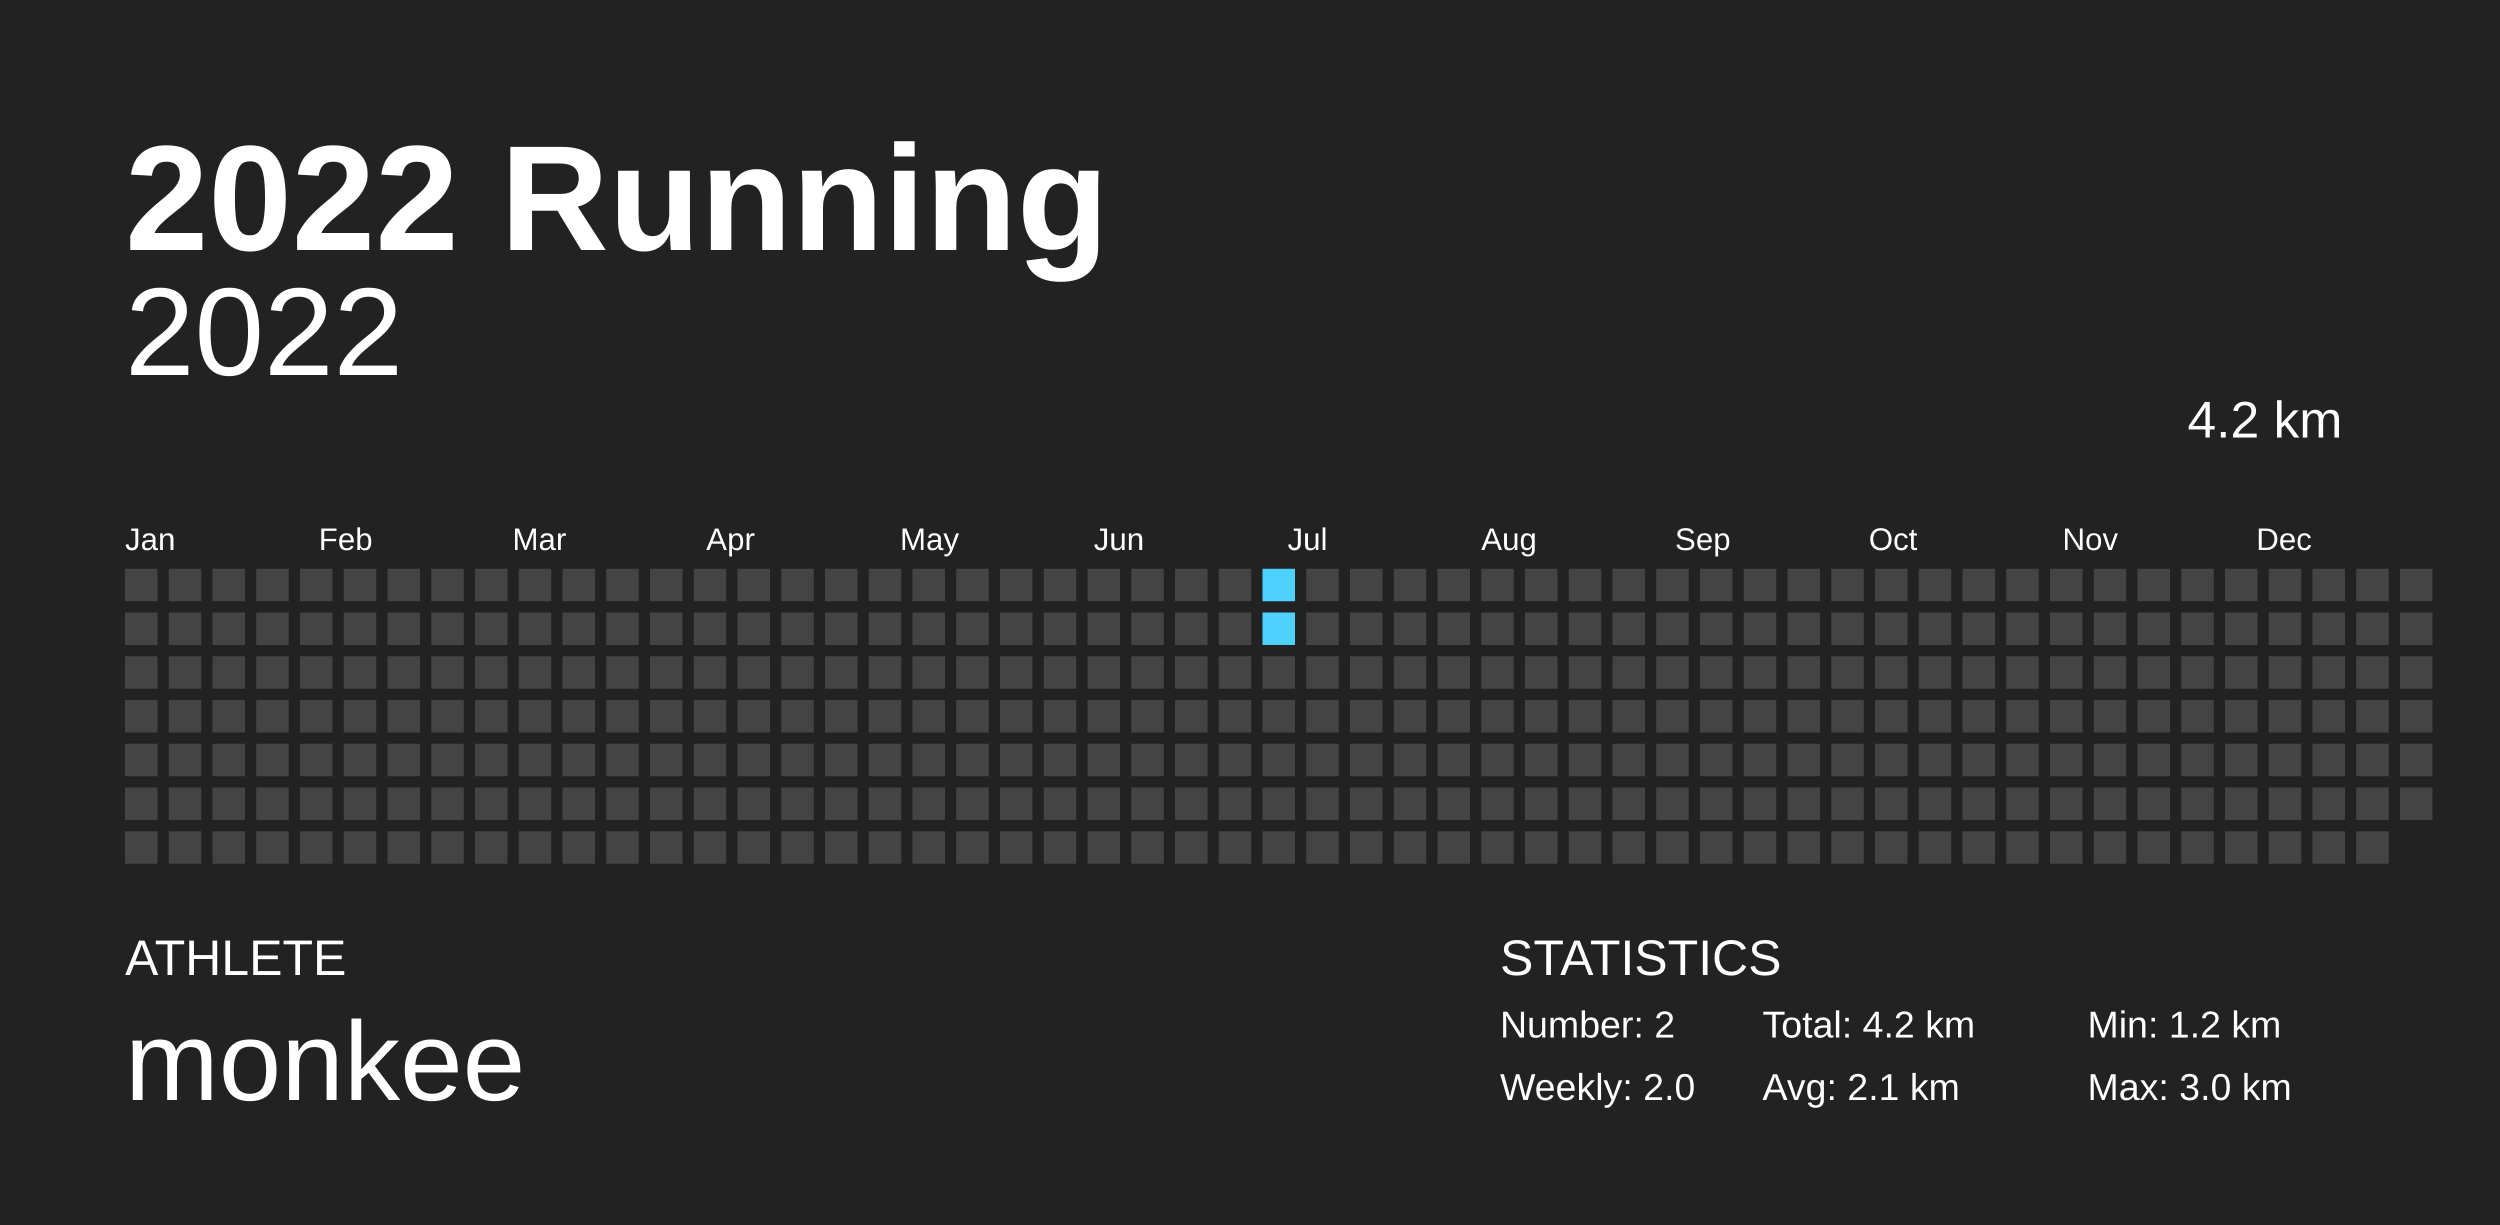
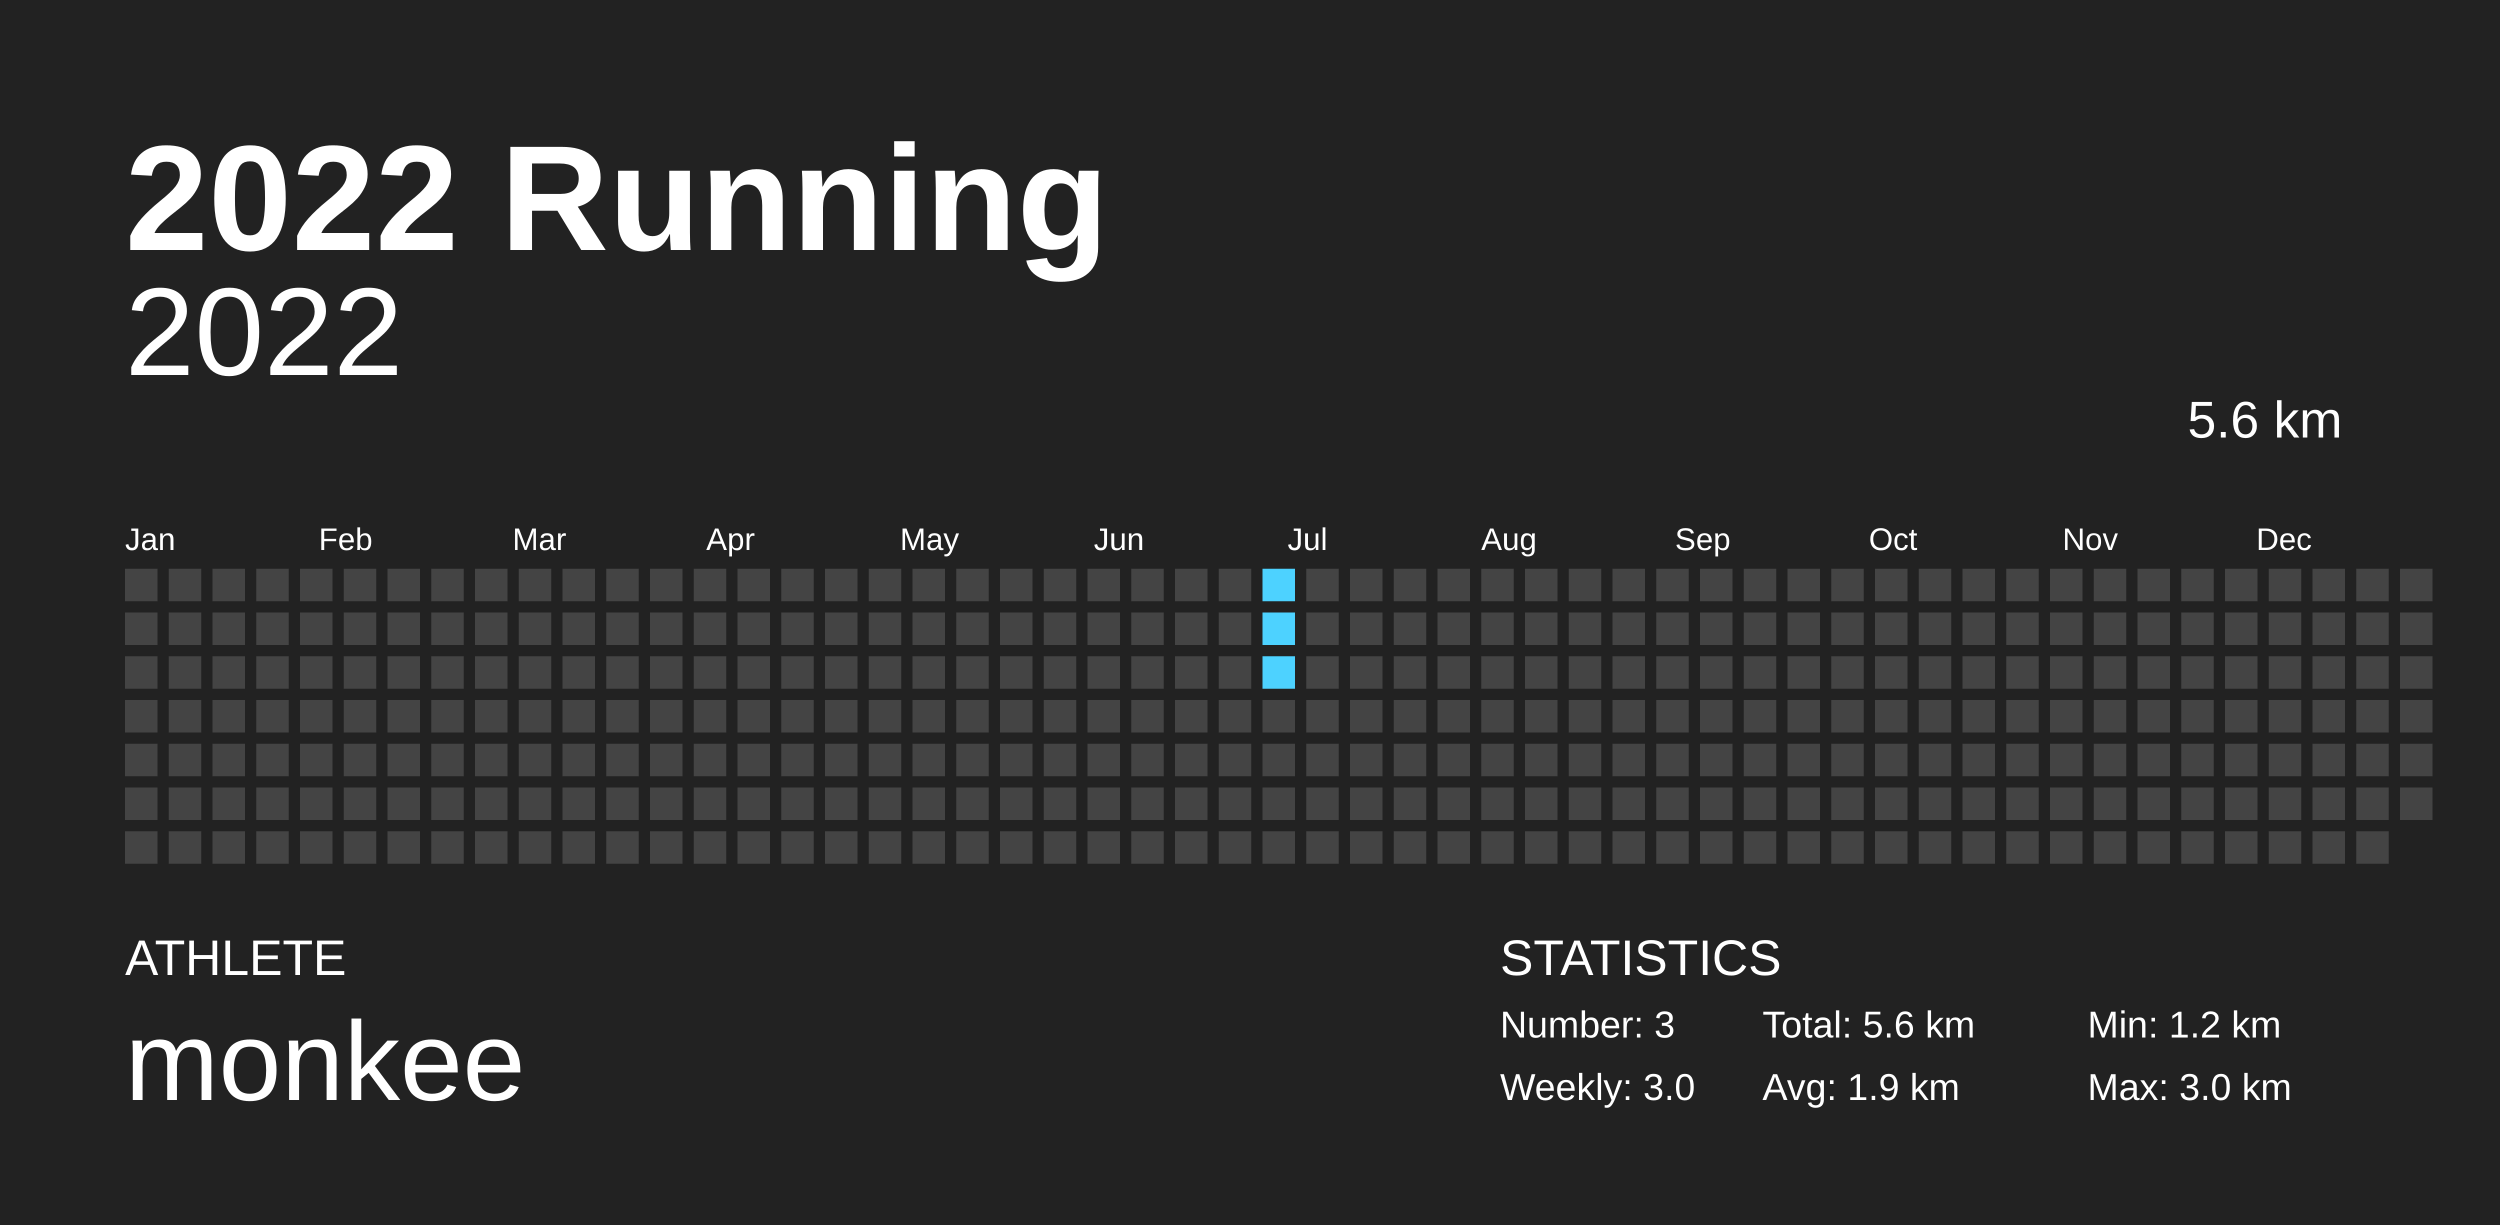
<svg xmlns="http://www.w3.org/2000/svg" baseProfile="full" height="98mm" version="1.1" viewBox="0,0,200,98" width="200mm">
  <defs />
  <rect fill="#222222" height="98" width="200" x="0" y="0" />
  <text fill="#FFFFFF" style="font-size:12px; font-family:Arial; font-weight:bold;" x="10" y="20">2022 Running</text>
  <text fill="#FFFFFF" style="font-size:4px; font-family:Arial" x="10" y="78">ATHLETE</text>
  <text fill="#FFFFFF" style="font-size:9px; font-family:Arial" x="10" y="88">monkee</text>
  <text fill="#FFFFFF" style="font-size:4px; font-family:Arial" x="120" y="78">STATISTICS</text>
-   <text fill="#FFFFFF" style="font-size:3px; font-family:Arial" x="120" y="83">Number: 2</text>
-   <text fill="#FFFFFF" style="font-size:3px; font-family:Arial" x="120" y="88">Weekly: 2.0</text>
-   <text fill="#FFFFFF" style="font-size:3px; font-family:Arial" x="141" y="83">Total: 4.2 km</text>
-   <text fill="#FFFFFF" style="font-size:3px; font-family:Arial" x="141" y="88">Avg: 2.1 km</text>
+   <text fill="#FFFFFF" style="font-size:3px; font-family:Arial" x="120" y="83">Number: 3</text>
+   <text fill="#FFFFFF" style="font-size:3px; font-family:Arial" x="120" y="88">Weekly: 3.0</text>
+   <text fill="#FFFFFF" style="font-size:3px; font-family:Arial" x="141" y="83">Total: 5.6 km</text>
+   <text fill="#FFFFFF" style="font-size:3px; font-family:Arial" x="141" y="88">Avg: 1.9 km</text>
  <text fill="#FFFFFF" style="font-size:3px; font-family:Arial" x="167" y="83">Min: 1.2 km</text>
  <text fill="#FFFFFF" style="font-size:3px; font-family:Arial" x="167" y="88">Max: 3.0 km</text>
  <text alignment-baseline="hanging" fill="#FFFFFF" style="font-size:10.0px; font-family:Arial;" x="10" y="30">2022</text>
-   <text alignment-baseline="hanging" fill="#FFFFFF" style="font-size:4.125px; font-family:Arial;" x="175" y="35">4.2 km</text>
+   <text alignment-baseline="hanging" fill="#FFFFFF" style="font-size:4.125px; font-family:Arial;" x="175" y="35">5.6 km</text>
  <text fill="#FFFFFF" style="font-size:2.5px; font-family:Arial" x="10.0" y="44">Jan</text>
  <text fill="#FFFFFF" style="font-size:2.5px; font-family:Arial" x="25.5" y="44">Feb</text>
  <text fill="#FFFFFF" style="font-size:2.5px; font-family:Arial" x="41.0" y="44">Mar</text>
  <text fill="#FFFFFF" style="font-size:2.5px; font-family:Arial" x="56.5" y="44">Apr</text>
  <text fill="#FFFFFF" style="font-size:2.5px; font-family:Arial" x="72.0" y="44">May</text>
  <text fill="#FFFFFF" style="font-size:2.5px; font-family:Arial" x="87.5" y="44">Jun</text>
  <text fill="#FFFFFF" style="font-size:2.5px; font-family:Arial" x="103.0" y="44">Jul</text>
  <text fill="#FFFFFF" style="font-size:2.5px; font-family:Arial" x="118.5" y="44">Aug</text>
  <text fill="#FFFFFF" style="font-size:2.5px; font-family:Arial" x="134.0" y="44">Sep</text>
  <text fill="#FFFFFF" style="font-size:2.5px; font-family:Arial" x="149.5" y="44">Oct</text>
  <text fill="#FFFFFF" style="font-size:2.5px; font-family:Arial" x="165.0" y="44">Nov</text>
  <text fill="#FFFFFF" style="font-size:2.5px; font-family:Arial" x="180.5" y="44">Dec</text>
  <rect fill="#444444" height="2.6" width="2.6" x="10.0" y="45.5" />
  <rect fill="#444444" height="2.6" width="2.6" x="10.0" y="49.0" />
  <rect fill="#444444" height="2.6" width="2.6" x="10.0" y="52.5" />
  <rect fill="#444444" height="2.6" width="2.6" x="10.0" y="56.0" />
  <rect fill="#444444" height="2.6" width="2.6" x="10.0" y="59.5" />
  <rect fill="#444444" height="2.6" width="2.6" x="10.0" y="63.0" />
  <rect fill="#444444" height="2.6" width="2.6" x="10.0" y="66.5" />
  <rect fill="#444444" height="2.6" width="2.6" x="13.5" y="45.5" />
  <rect fill="#444444" height="2.6" width="2.6" x="13.5" y="49.0" />
  <rect fill="#444444" height="2.6" width="2.6" x="13.5" y="52.5" />
  <rect fill="#444444" height="2.6" width="2.6" x="13.5" y="56.0" />
  <rect fill="#444444" height="2.6" width="2.6" x="13.5" y="59.5" />
  <rect fill="#444444" height="2.6" width="2.6" x="13.5" y="63.0" />
  <rect fill="#444444" height="2.6" width="2.6" x="13.5" y="66.5" />
  <rect fill="#444444" height="2.6" width="2.6" x="17.0" y="45.5" />
  <rect fill="#444444" height="2.6" width="2.6" x="17.0" y="49.0" />
  <rect fill="#444444" height="2.6" width="2.6" x="17.0" y="52.5" />
  <rect fill="#444444" height="2.6" width="2.6" x="17.0" y="56.0" />
  <rect fill="#444444" height="2.6" width="2.6" x="17.0" y="59.5" />
  <rect fill="#444444" height="2.6" width="2.6" x="17.0" y="63.0" />
  <rect fill="#444444" height="2.6" width="2.6" x="17.0" y="66.5" />
  <rect fill="#444444" height="2.6" width="2.6" x="20.5" y="45.5" />
  <rect fill="#444444" height="2.6" width="2.6" x="20.5" y="49.0" />
  <rect fill="#444444" height="2.6" width="2.6" x="20.5" y="52.5" />
  <rect fill="#444444" height="2.6" width="2.6" x="20.5" y="56.0" />
  <rect fill="#444444" height="2.6" width="2.6" x="20.5" y="59.5" />
  <rect fill="#444444" height="2.6" width="2.6" x="20.5" y="63.0" />
  <rect fill="#444444" height="2.6" width="2.6" x="20.5" y="66.5" />
  <rect fill="#444444" height="2.6" width="2.6" x="24.0" y="45.5" />
  <rect fill="#444444" height="2.6" width="2.6" x="24.0" y="49.0" />
  <rect fill="#444444" height="2.6" width="2.6" x="24.0" y="52.5" />
  <rect fill="#444444" height="2.6" width="2.6" x="24.0" y="56.0" />
  <rect fill="#444444" height="2.6" width="2.6" x="24.0" y="59.5" />
  <rect fill="#444444" height="2.6" width="2.6" x="24.0" y="63.0" />
  <rect fill="#444444" height="2.6" width="2.6" x="24.0" y="66.5" />
  <rect fill="#444444" height="2.6" width="2.6" x="27.5" y="45.5" />
  <rect fill="#444444" height="2.6" width="2.6" x="27.5" y="49.0" />
  <rect fill="#444444" height="2.6" width="2.6" x="27.5" y="52.5" />
  <rect fill="#444444" height="2.6" width="2.6" x="27.5" y="56.0" />
  <rect fill="#444444" height="2.6" width="2.6" x="27.5" y="59.5" />
  <rect fill="#444444" height="2.6" width="2.6" x="27.5" y="63.0" />
  <rect fill="#444444" height="2.6" width="2.6" x="27.5" y="66.5" />
  <rect fill="#444444" height="2.6" width="2.6" x="31.0" y="45.5" />
  <rect fill="#444444" height="2.6" width="2.6" x="31.0" y="49.0" />
  <rect fill="#444444" height="2.6" width="2.6" x="31.0" y="52.5" />
  <rect fill="#444444" height="2.6" width="2.6" x="31.0" y="56.0" />
  <rect fill="#444444" height="2.6" width="2.6" x="31.0" y="59.5" />
  <rect fill="#444444" height="2.6" width="2.6" x="31.0" y="63.0" />
  <rect fill="#444444" height="2.6" width="2.6" x="31.0" y="66.5" />
  <rect fill="#444444" height="2.6" width="2.6" x="34.5" y="45.5" />
  <rect fill="#444444" height="2.6" width="2.6" x="34.5" y="49.0" />
  <rect fill="#444444" height="2.6" width="2.6" x="34.5" y="52.5" />
  <rect fill="#444444" height="2.6" width="2.6" x="34.5" y="56.0" />
  <rect fill="#444444" height="2.6" width="2.6" x="34.5" y="59.5" />
  <rect fill="#444444" height="2.6" width="2.6" x="34.5" y="63.0" />
  <rect fill="#444444" height="2.6" width="2.6" x="34.5" y="66.5" />
  <rect fill="#444444" height="2.6" width="2.6" x="38.0" y="45.5" />
  <rect fill="#444444" height="2.6" width="2.6" x="38.0" y="49.0" />
  <rect fill="#444444" height="2.6" width="2.6" x="38.0" y="52.5" />
  <rect fill="#444444" height="2.6" width="2.6" x="38.0" y="56.0" />
  <rect fill="#444444" height="2.6" width="2.6" x="38.0" y="59.5" />
  <rect fill="#444444" height="2.6" width="2.6" x="38.0" y="63.0" />
  <rect fill="#444444" height="2.6" width="2.6" x="38.0" y="66.5" />
  <rect fill="#444444" height="2.6" width="2.6" x="41.5" y="45.5" />
  <rect fill="#444444" height="2.6" width="2.6" x="41.5" y="49.0" />
  <rect fill="#444444" height="2.6" width="2.6" x="41.5" y="52.5" />
  <rect fill="#444444" height="2.6" width="2.6" x="41.5" y="56.0" />
  <rect fill="#444444" height="2.6" width="2.6" x="41.5" y="59.5" />
  <rect fill="#444444" height="2.6" width="2.6" x="41.5" y="63.0" />
  <rect fill="#444444" height="2.6" width="2.6" x="41.5" y="66.5" />
  <rect fill="#444444" height="2.6" width="2.6" x="45.0" y="45.5" />
  <rect fill="#444444" height="2.6" width="2.6" x="45.0" y="49.0" />
  <rect fill="#444444" height="2.6" width="2.6" x="45.0" y="52.5" />
  <rect fill="#444444" height="2.6" width="2.6" x="45.0" y="56.0" />
  <rect fill="#444444" height="2.6" width="2.6" x="45.0" y="59.5" />
  <rect fill="#444444" height="2.6" width="2.6" x="45.0" y="63.0" />
  <rect fill="#444444" height="2.6" width="2.6" x="45.0" y="66.5" />
  <rect fill="#444444" height="2.6" width="2.6" x="48.5" y="45.5" />
  <rect fill="#444444" height="2.6" width="2.6" x="48.5" y="49.0" />
  <rect fill="#444444" height="2.6" width="2.6" x="48.5" y="52.5" />
  <rect fill="#444444" height="2.6" width="2.6" x="48.5" y="56.0" />
  <rect fill="#444444" height="2.6" width="2.6" x="48.5" y="59.5" />
  <rect fill="#444444" height="2.6" width="2.6" x="48.5" y="63.0" />
  <rect fill="#444444" height="2.6" width="2.6" x="48.5" y="66.5" />
  <rect fill="#444444" height="2.6" width="2.6" x="52.0" y="45.5" />
  <rect fill="#444444" height="2.6" width="2.6" x="52.0" y="49.0" />
  <rect fill="#444444" height="2.6" width="2.6" x="52.0" y="52.5" />
  <rect fill="#444444" height="2.6" width="2.6" x="52.0" y="56.0" />
  <rect fill="#444444" height="2.6" width="2.6" x="52.0" y="59.5" />
  <rect fill="#444444" height="2.6" width="2.6" x="52.0" y="63.0" />
  <rect fill="#444444" height="2.6" width="2.6" x="52.0" y="66.5" />
  <rect fill="#444444" height="2.6" width="2.6" x="55.5" y="45.5" />
  <rect fill="#444444" height="2.6" width="2.6" x="55.5" y="49.0" />
  <rect fill="#444444" height="2.6" width="2.6" x="55.5" y="52.5" />
  <rect fill="#444444" height="2.6" width="2.6" x="55.5" y="56.0" />
  <rect fill="#444444" height="2.6" width="2.6" x="55.5" y="59.5" />
  <rect fill="#444444" height="2.6" width="2.6" x="55.5" y="63.0" />
  <rect fill="#444444" height="2.6" width="2.6" x="55.5" y="66.5" />
  <rect fill="#444444" height="2.6" width="2.6" x="59.0" y="45.5" />
  <rect fill="#444444" height="2.6" width="2.6" x="59.0" y="49.0" />
  <rect fill="#444444" height="2.6" width="2.6" x="59.0" y="52.5" />
  <rect fill="#444444" height="2.6" width="2.6" x="59.0" y="56.0" />
  <rect fill="#444444" height="2.6" width="2.6" x="59.0" y="59.5" />
  <rect fill="#444444" height="2.6" width="2.6" x="59.0" y="63.0" />
  <rect fill="#444444" height="2.6" width="2.6" x="59.0" y="66.5" />
  <rect fill="#444444" height="2.6" width="2.6" x="62.5" y="45.5" />
  <rect fill="#444444" height="2.6" width="2.6" x="62.5" y="49.0" />
  <rect fill="#444444" height="2.6" width="2.6" x="62.5" y="52.5" />
  <rect fill="#444444" height="2.6" width="2.6" x="62.5" y="56.0" />
  <rect fill="#444444" height="2.6" width="2.6" x="62.5" y="59.5" />
  <rect fill="#444444" height="2.6" width="2.6" x="62.5" y="63.0" />
  <rect fill="#444444" height="2.6" width="2.6" x="62.5" y="66.5" />
  <rect fill="#444444" height="2.6" width="2.6" x="66.0" y="45.5" />
  <rect fill="#444444" height="2.6" width="2.6" x="66.0" y="49.0" />
  <rect fill="#444444" height="2.6" width="2.6" x="66.0" y="52.5" />
  <rect fill="#444444" height="2.6" width="2.6" x="66.0" y="56.0" />
  <rect fill="#444444" height="2.6" width="2.6" x="66.0" y="59.5" />
  <rect fill="#444444" height="2.6" width="2.6" x="66.0" y="63.0" />
  <rect fill="#444444" height="2.6" width="2.6" x="66.0" y="66.5" />
  <rect fill="#444444" height="2.6" width="2.6" x="69.5" y="45.5" />
  <rect fill="#444444" height="2.6" width="2.6" x="69.5" y="49.0" />
  <rect fill="#444444" height="2.6" width="2.6" x="69.5" y="52.5" />
  <rect fill="#444444" height="2.6" width="2.6" x="69.5" y="56.0" />
  <rect fill="#444444" height="2.6" width="2.6" x="69.5" y="59.5" />
  <rect fill="#444444" height="2.6" width="2.6" x="69.5" y="63.0" />
  <rect fill="#444444" height="2.6" width="2.6" x="69.5" y="66.5" />
  <rect fill="#444444" height="2.6" width="2.6" x="73.0" y="45.5" />
  <rect fill="#444444" height="2.6" width="2.6" x="73.0" y="49.0" />
  <rect fill="#444444" height="2.6" width="2.6" x="73.0" y="52.5" />
  <rect fill="#444444" height="2.6" width="2.6" x="73.0" y="56.0" />
  <rect fill="#444444" height="2.6" width="2.6" x="73.0" y="59.5" />
  <rect fill="#444444" height="2.6" width="2.6" x="73.0" y="63.0" />
  <rect fill="#444444" height="2.6" width="2.6" x="73.0" y="66.5" />
  <rect fill="#444444" height="2.6" width="2.6" x="76.5" y="45.5" />
  <rect fill="#444444" height="2.6" width="2.6" x="76.5" y="49.0" />
  <rect fill="#444444" height="2.6" width="2.6" x="76.5" y="52.5" />
  <rect fill="#444444" height="2.6" width="2.6" x="76.5" y="56.0" />
  <rect fill="#444444" height="2.6" width="2.6" x="76.5" y="59.5" />
  <rect fill="#444444" height="2.6" width="2.6" x="76.5" y="63.0" />
  <rect fill="#444444" height="2.6" width="2.6" x="76.5" y="66.5" />
  <rect fill="#444444" height="2.6" width="2.6" x="80.0" y="45.5" />
  <rect fill="#444444" height="2.6" width="2.6" x="80.0" y="49.0" />
  <rect fill="#444444" height="2.6" width="2.6" x="80.0" y="52.5" />
  <rect fill="#444444" height="2.6" width="2.6" x="80.0" y="56.0" />
  <rect fill="#444444" height="2.6" width="2.6" x="80.0" y="59.5" />
  <rect fill="#444444" height="2.6" width="2.6" x="80.0" y="63.0" />
  <rect fill="#444444" height="2.6" width="2.6" x="80.0" y="66.5" />
  <rect fill="#444444" height="2.6" width="2.6" x="83.5" y="45.5" />
  <rect fill="#444444" height="2.6" width="2.6" x="83.5" y="49.0" />
  <rect fill="#444444" height="2.6" width="2.6" x="83.5" y="52.5" />
  <rect fill="#444444" height="2.6" width="2.6" x="83.5" y="56.0" />
  <rect fill="#444444" height="2.6" width="2.6" x="83.5" y="59.5" />
  <rect fill="#444444" height="2.6" width="2.6" x="83.5" y="63.0" />
  <rect fill="#444444" height="2.6" width="2.6" x="83.5" y="66.5" />
  <rect fill="#444444" height="2.6" width="2.6" x="87.0" y="45.5" />
  <rect fill="#444444" height="2.6" width="2.6" x="87.0" y="49.0" />
  <rect fill="#444444" height="2.6" width="2.6" x="87.0" y="52.5" />
  <rect fill="#444444" height="2.6" width="2.6" x="87.0" y="56.0" />
  <rect fill="#444444" height="2.6" width="2.6" x="87.0" y="59.5" />
  <rect fill="#444444" height="2.6" width="2.6" x="87.0" y="63.0" />
  <rect fill="#444444" height="2.6" width="2.6" x="87.0" y="66.5" />
  <rect fill="#444444" height="2.6" width="2.6" x="90.5" y="45.5" />
  <rect fill="#444444" height="2.6" width="2.6" x="90.5" y="49.0" />
  <rect fill="#444444" height="2.6" width="2.6" x="90.5" y="52.5" />
  <rect fill="#444444" height="2.6" width="2.6" x="90.5" y="56.0" />
  <rect fill="#444444" height="2.6" width="2.6" x="90.5" y="59.5" />
  <rect fill="#444444" height="2.6" width="2.6" x="90.5" y="63.0" />
  <rect fill="#444444" height="2.6" width="2.6" x="90.5" y="66.5" />
  <rect fill="#444444" height="2.6" width="2.6" x="94.0" y="45.5" />
  <rect fill="#444444" height="2.6" width="2.6" x="94.0" y="49.0" />
  <rect fill="#444444" height="2.6" width="2.6" x="94.0" y="52.5" />
  <rect fill="#444444" height="2.6" width="2.6" x="94.0" y="56.0" />
  <rect fill="#444444" height="2.6" width="2.6" x="94.0" y="59.5" />
  <rect fill="#444444" height="2.6" width="2.6" x="94.0" y="63.0" />
  <rect fill="#444444" height="2.6" width="2.6" x="94.0" y="66.5" />
  <rect fill="#444444" height="2.6" width="2.6" x="97.5" y="45.5" />
  <rect fill="#444444" height="2.6" width="2.6" x="97.5" y="49.0" />
  <rect fill="#444444" height="2.6" width="2.6" x="97.5" y="52.5" />
  <rect fill="#444444" height="2.6" width="2.6" x="97.5" y="56.0" />
  <rect fill="#444444" height="2.6" width="2.6" x="97.5" y="59.5" />
  <rect fill="#444444" height="2.6" width="2.6" x="97.5" y="63.0" />
  <rect fill="#444444" height="2.6" width="2.6" x="97.5" y="66.5" />
  <rect fill="#4dd2ff" height="2.6" width="2.6" x="101.0" y="45.5" />
  <rect fill="#4dd2ff" height="2.6" width="2.6" x="101.0" y="49.0" />
-   <rect fill="#444444" height="2.6" width="2.6" x="101.0" y="52.5" />
+   <rect fill="#4dd2ff" height="2.6" width="2.6" x="101.0" y="52.5" />
  <rect fill="#444444" height="2.6" width="2.6" x="101.0" y="56.0" />
  <rect fill="#444444" height="2.6" width="2.6" x="101.0" y="59.5" />
  <rect fill="#444444" height="2.6" width="2.6" x="101.0" y="63.0" />
  <rect fill="#444444" height="2.6" width="2.6" x="101.0" y="66.5" />
  <rect fill="#444444" height="2.6" width="2.6" x="104.5" y="45.5" />
  <rect fill="#444444" height="2.6" width="2.6" x="104.5" y="49.0" />
  <rect fill="#444444" height="2.6" width="2.6" x="104.5" y="52.5" />
  <rect fill="#444444" height="2.6" width="2.6" x="104.5" y="56.0" />
  <rect fill="#444444" height="2.6" width="2.6" x="104.5" y="59.5" />
  <rect fill="#444444" height="2.6" width="2.6" x="104.5" y="63.0" />
  <rect fill="#444444" height="2.6" width="2.6" x="104.5" y="66.5" />
  <rect fill="#444444" height="2.6" width="2.6" x="108.0" y="45.5" />
  <rect fill="#444444" height="2.6" width="2.6" x="108.0" y="49.0" />
  <rect fill="#444444" height="2.6" width="2.6" x="108.0" y="52.5" />
  <rect fill="#444444" height="2.6" width="2.6" x="108.0" y="56.0" />
  <rect fill="#444444" height="2.6" width="2.6" x="108.0" y="59.5" />
  <rect fill="#444444" height="2.6" width="2.6" x="108.0" y="63.0" />
  <rect fill="#444444" height="2.6" width="2.6" x="108.0" y="66.5" />
  <rect fill="#444444" height="2.6" width="2.6" x="111.5" y="45.5" />
  <rect fill="#444444" height="2.6" width="2.6" x="111.5" y="49.0" />
  <rect fill="#444444" height="2.6" width="2.6" x="111.5" y="52.5" />
  <rect fill="#444444" height="2.6" width="2.6" x="111.5" y="56.0" />
  <rect fill="#444444" height="2.6" width="2.6" x="111.5" y="59.5" />
  <rect fill="#444444" height="2.6" width="2.6" x="111.5" y="63.0" />
  <rect fill="#444444" height="2.6" width="2.6" x="111.5" y="66.5" />
  <rect fill="#444444" height="2.6" width="2.6" x="115.0" y="45.5" />
  <rect fill="#444444" height="2.6" width="2.6" x="115.0" y="49.0" />
  <rect fill="#444444" height="2.6" width="2.6" x="115.0" y="52.5" />
  <rect fill="#444444" height="2.6" width="2.6" x="115.0" y="56.0" />
  <rect fill="#444444" height="2.6" width="2.6" x="115.0" y="59.5" />
  <rect fill="#444444" height="2.6" width="2.6" x="115.0" y="63.0" />
  <rect fill="#444444" height="2.6" width="2.6" x="115.0" y="66.5" />
  <rect fill="#444444" height="2.6" width="2.6" x="118.5" y="45.5" />
  <rect fill="#444444" height="2.6" width="2.6" x="118.5" y="49.0" />
  <rect fill="#444444" height="2.6" width="2.6" x="118.5" y="52.5" />
  <rect fill="#444444" height="2.6" width="2.6" x="118.5" y="56.0" />
  <rect fill="#444444" height="2.6" width="2.6" x="118.5" y="59.5" />
  <rect fill="#444444" height="2.6" width="2.6" x="118.5" y="63.0" />
  <rect fill="#444444" height="2.6" width="2.6" x="118.5" y="66.5" />
  <rect fill="#444444" height="2.6" width="2.6" x="122.0" y="45.5" />
  <rect fill="#444444" height="2.6" width="2.6" x="122.0" y="49.0" />
  <rect fill="#444444" height="2.6" width="2.6" x="122.0" y="52.5" />
  <rect fill="#444444" height="2.6" width="2.6" x="122.0" y="56.0" />
  <rect fill="#444444" height="2.6" width="2.6" x="122.0" y="59.5" />
  <rect fill="#444444" height="2.6" width="2.6" x="122.0" y="63.0" />
  <rect fill="#444444" height="2.6" width="2.6" x="122.0" y="66.5" />
  <rect fill="#444444" height="2.6" width="2.6" x="125.5" y="45.5" />
  <rect fill="#444444" height="2.6" width="2.6" x="125.5" y="49.0" />
  <rect fill="#444444" height="2.6" width="2.6" x="125.5" y="52.5" />
  <rect fill="#444444" height="2.6" width="2.6" x="125.5" y="56.0" />
  <rect fill="#444444" height="2.6" width="2.6" x="125.5" y="59.5" />
  <rect fill="#444444" height="2.6" width="2.6" x="125.5" y="63.0" />
  <rect fill="#444444" height="2.6" width="2.6" x="125.5" y="66.5" />
  <rect fill="#444444" height="2.6" width="2.6" x="129.0" y="45.5" />
  <rect fill="#444444" height="2.6" width="2.6" x="129.0" y="49.0" />
  <rect fill="#444444" height="2.6" width="2.6" x="129.0" y="52.5" />
  <rect fill="#444444" height="2.6" width="2.6" x="129.0" y="56.0" />
  <rect fill="#444444" height="2.6" width="2.6" x="129.0" y="59.5" />
  <rect fill="#444444" height="2.6" width="2.6" x="129.0" y="63.0" />
  <rect fill="#444444" height="2.6" width="2.6" x="129.0" y="66.5" />
  <rect fill="#444444" height="2.6" width="2.6" x="132.5" y="45.5" />
  <rect fill="#444444" height="2.6" width="2.6" x="132.5" y="49.0" />
  <rect fill="#444444" height="2.6" width="2.6" x="132.5" y="52.5" />
  <rect fill="#444444" height="2.6" width="2.6" x="132.5" y="56.0" />
  <rect fill="#444444" height="2.6" width="2.6" x="132.5" y="59.5" />
  <rect fill="#444444" height="2.6" width="2.6" x="132.5" y="63.0" />
  <rect fill="#444444" height="2.6" width="2.6" x="132.5" y="66.5" />
  <rect fill="#444444" height="2.6" width="2.6" x="136.0" y="45.5" />
  <rect fill="#444444" height="2.6" width="2.6" x="136.0" y="49.0" />
  <rect fill="#444444" height="2.6" width="2.6" x="136.0" y="52.5" />
  <rect fill="#444444" height="2.6" width="2.6" x="136.0" y="56.0" />
  <rect fill="#444444" height="2.6" width="2.6" x="136.0" y="59.5" />
  <rect fill="#444444" height="2.6" width="2.6" x="136.0" y="63.0" />
  <rect fill="#444444" height="2.6" width="2.6" x="136.0" y="66.5" />
  <rect fill="#444444" height="2.6" width="2.6" x="139.5" y="45.5" />
  <rect fill="#444444" height="2.6" width="2.6" x="139.5" y="49.0" />
  <rect fill="#444444" height="2.6" width="2.6" x="139.5" y="52.5" />
  <rect fill="#444444" height="2.6" width="2.6" x="139.5" y="56.0" />
  <rect fill="#444444" height="2.6" width="2.6" x="139.5" y="59.5" />
  <rect fill="#444444" height="2.6" width="2.6" x="139.5" y="63.0" />
  <rect fill="#444444" height="2.6" width="2.6" x="139.5" y="66.5" />
  <rect fill="#444444" height="2.6" width="2.6" x="143.0" y="45.5" />
  <rect fill="#444444" height="2.6" width="2.6" x="143.0" y="49.0" />
  <rect fill="#444444" height="2.6" width="2.6" x="143.0" y="52.5" />
  <rect fill="#444444" height="2.6" width="2.6" x="143.0" y="56.0" />
  <rect fill="#444444" height="2.6" width="2.6" x="143.0" y="59.5" />
  <rect fill="#444444" height="2.6" width="2.6" x="143.0" y="63.0" />
  <rect fill="#444444" height="2.6" width="2.6" x="143.0" y="66.5" />
  <rect fill="#444444" height="2.6" width="2.6" x="146.5" y="45.5" />
  <rect fill="#444444" height="2.6" width="2.6" x="146.5" y="49.0" />
  <rect fill="#444444" height="2.6" width="2.6" x="146.5" y="52.5" />
  <rect fill="#444444" height="2.6" width="2.6" x="146.5" y="56.0" />
  <rect fill="#444444" height="2.6" width="2.6" x="146.5" y="59.5" />
  <rect fill="#444444" height="2.6" width="2.6" x="146.5" y="63.0" />
  <rect fill="#444444" height="2.6" width="2.6" x="146.5" y="66.5" />
  <rect fill="#444444" height="2.6" width="2.6" x="150.0" y="45.5" />
  <rect fill="#444444" height="2.6" width="2.6" x="150.0" y="49.0" />
  <rect fill="#444444" height="2.6" width="2.6" x="150.0" y="52.5" />
  <rect fill="#444444" height="2.6" width="2.6" x="150.0" y="56.0" />
  <rect fill="#444444" height="2.6" width="2.6" x="150.0" y="59.5" />
  <rect fill="#444444" height="2.6" width="2.6" x="150.0" y="63.0" />
  <rect fill="#444444" height="2.6" width="2.6" x="150.0" y="66.5" />
  <rect fill="#444444" height="2.6" width="2.6" x="153.5" y="45.5" />
  <rect fill="#444444" height="2.6" width="2.6" x="153.5" y="49.0" />
  <rect fill="#444444" height="2.6" width="2.6" x="153.5" y="52.5" />
  <rect fill="#444444" height="2.6" width="2.6" x="153.5" y="56.0" />
  <rect fill="#444444" height="2.6" width="2.6" x="153.5" y="59.5" />
  <rect fill="#444444" height="2.6" width="2.6" x="153.5" y="63.0" />
  <rect fill="#444444" height="2.6" width="2.6" x="153.5" y="66.5" />
  <rect fill="#444444" height="2.6" width="2.6" x="157.0" y="45.5" />
  <rect fill="#444444" height="2.6" width="2.6" x="157.0" y="49.0" />
  <rect fill="#444444" height="2.6" width="2.6" x="157.0" y="52.5" />
  <rect fill="#444444" height="2.6" width="2.6" x="157.0" y="56.0" />
  <rect fill="#444444" height="2.6" width="2.6" x="157.0" y="59.5" />
  <rect fill="#444444" height="2.6" width="2.6" x="157.0" y="63.0" />
  <rect fill="#444444" height="2.6" width="2.6" x="157.0" y="66.5" />
  <rect fill="#444444" height="2.6" width="2.6" x="160.5" y="45.5" />
  <rect fill="#444444" height="2.6" width="2.6" x="160.5" y="49.0" />
  <rect fill="#444444" height="2.6" width="2.6" x="160.5" y="52.5" />
  <rect fill="#444444" height="2.6" width="2.6" x="160.5" y="56.0" />
  <rect fill="#444444" height="2.6" width="2.6" x="160.5" y="59.5" />
  <rect fill="#444444" height="2.6" width="2.6" x="160.5" y="63.0" />
  <rect fill="#444444" height="2.6" width="2.6" x="160.5" y="66.5" />
  <rect fill="#444444" height="2.6" width="2.6" x="164.0" y="45.5" />
  <rect fill="#444444" height="2.6" width="2.6" x="164.0" y="49.0" />
  <rect fill="#444444" height="2.6" width="2.6" x="164.0" y="52.5" />
  <rect fill="#444444" height="2.6" width="2.6" x="164.0" y="56.0" />
  <rect fill="#444444" height="2.6" width="2.6" x="164.0" y="59.5" />
  <rect fill="#444444" height="2.6" width="2.6" x="164.0" y="63.0" />
  <rect fill="#444444" height="2.6" width="2.6" x="164.0" y="66.5" />
  <rect fill="#444444" height="2.6" width="2.6" x="167.5" y="45.5" />
  <rect fill="#444444" height="2.6" width="2.6" x="167.5" y="49.0" />
  <rect fill="#444444" height="2.6" width="2.6" x="167.5" y="52.5" />
  <rect fill="#444444" height="2.6" width="2.6" x="167.5" y="56.0" />
  <rect fill="#444444" height="2.6" width="2.6" x="167.5" y="59.5" />
  <rect fill="#444444" height="2.6" width="2.6" x="167.5" y="63.0" />
  <rect fill="#444444" height="2.6" width="2.6" x="167.5" y="66.5" />
  <rect fill="#444444" height="2.6" width="2.6" x="171.0" y="45.5" />
  <rect fill="#444444" height="2.6" width="2.6" x="171.0" y="49.0" />
  <rect fill="#444444" height="2.6" width="2.6" x="171.0" y="52.5" />
  <rect fill="#444444" height="2.6" width="2.6" x="171.0" y="56.0" />
  <rect fill="#444444" height="2.6" width="2.6" x="171.0" y="59.5" />
  <rect fill="#444444" height="2.6" width="2.6" x="171.0" y="63.0" />
  <rect fill="#444444" height="2.6" width="2.6" x="171.0" y="66.5" />
  <rect fill="#444444" height="2.6" width="2.6" x="174.5" y="45.5" />
  <rect fill="#444444" height="2.6" width="2.6" x="174.5" y="49.0" />
  <rect fill="#444444" height="2.6" width="2.6" x="174.5" y="52.5" />
  <rect fill="#444444" height="2.6" width="2.6" x="174.5" y="56.0" />
  <rect fill="#444444" height="2.6" width="2.6" x="174.5" y="59.5" />
  <rect fill="#444444" height="2.6" width="2.6" x="174.5" y="63.0" />
  <rect fill="#444444" height="2.6" width="2.6" x="174.5" y="66.5" />
  <rect fill="#444444" height="2.6" width="2.6" x="178.0" y="45.5" />
  <rect fill="#444444" height="2.6" width="2.6" x="178.0" y="49.0" />
  <rect fill="#444444" height="2.6" width="2.6" x="178.0" y="52.5" />
  <rect fill="#444444" height="2.6" width="2.6" x="178.0" y="56.0" />
  <rect fill="#444444" height="2.6" width="2.6" x="178.0" y="59.5" />
  <rect fill="#444444" height="2.6" width="2.6" x="178.0" y="63.0" />
  <rect fill="#444444" height="2.6" width="2.6" x="178.0" y="66.5" />
  <rect fill="#444444" height="2.6" width="2.6" x="181.5" y="45.5" />
  <rect fill="#444444" height="2.6" width="2.6" x="181.5" y="49.0" />
  <rect fill="#444444" height="2.6" width="2.6" x="181.5" y="52.5" />
  <rect fill="#444444" height="2.6" width="2.6" x="181.5" y="56.0" />
  <rect fill="#444444" height="2.6" width="2.6" x="181.5" y="59.5" />
  <rect fill="#444444" height="2.6" width="2.6" x="181.5" y="63.0" />
  <rect fill="#444444" height="2.6" width="2.6" x="181.5" y="66.5" />
  <rect fill="#444444" height="2.6" width="2.6" x="185.0" y="45.5" />
  <rect fill="#444444" height="2.6" width="2.6" x="185.0" y="49.0" />
  <rect fill="#444444" height="2.6" width="2.6" x="185.0" y="52.5" />
  <rect fill="#444444" height="2.6" width="2.6" x="185.0" y="56.0" />
  <rect fill="#444444" height="2.6" width="2.6" x="185.0" y="59.5" />
  <rect fill="#444444" height="2.6" width="2.6" x="185.0" y="63.0" />
  <rect fill="#444444" height="2.6" width="2.6" x="185.0" y="66.5" />
  <rect fill="#444444" height="2.6" width="2.6" x="188.5" y="45.5" />
  <rect fill="#444444" height="2.6" width="2.6" x="188.5" y="49.0" />
  <rect fill="#444444" height="2.6" width="2.6" x="188.5" y="52.5" />
  <rect fill="#444444" height="2.6" width="2.6" x="188.5" y="56.0" />
  <rect fill="#444444" height="2.6" width="2.6" x="188.5" y="59.5" />
  <rect fill="#444444" height="2.6" width="2.6" x="188.5" y="63.0" />
  <rect fill="#444444" height="2.6" width="2.6" x="188.5" y="66.5" />
  <rect fill="#444444" height="2.6" width="2.6" x="192.0" y="45.5" />
  <rect fill="#444444" height="2.6" width="2.6" x="192.0" y="49.0" />
  <rect fill="#444444" height="2.6" width="2.6" x="192.0" y="52.5" />
  <rect fill="#444444" height="2.6" width="2.6" x="192.0" y="56.0" />
  <rect fill="#444444" height="2.6" width="2.6" x="192.0" y="59.5" />
  <rect fill="#444444" height="2.6" width="2.6" x="192.0" y="63.0" />
</svg>
